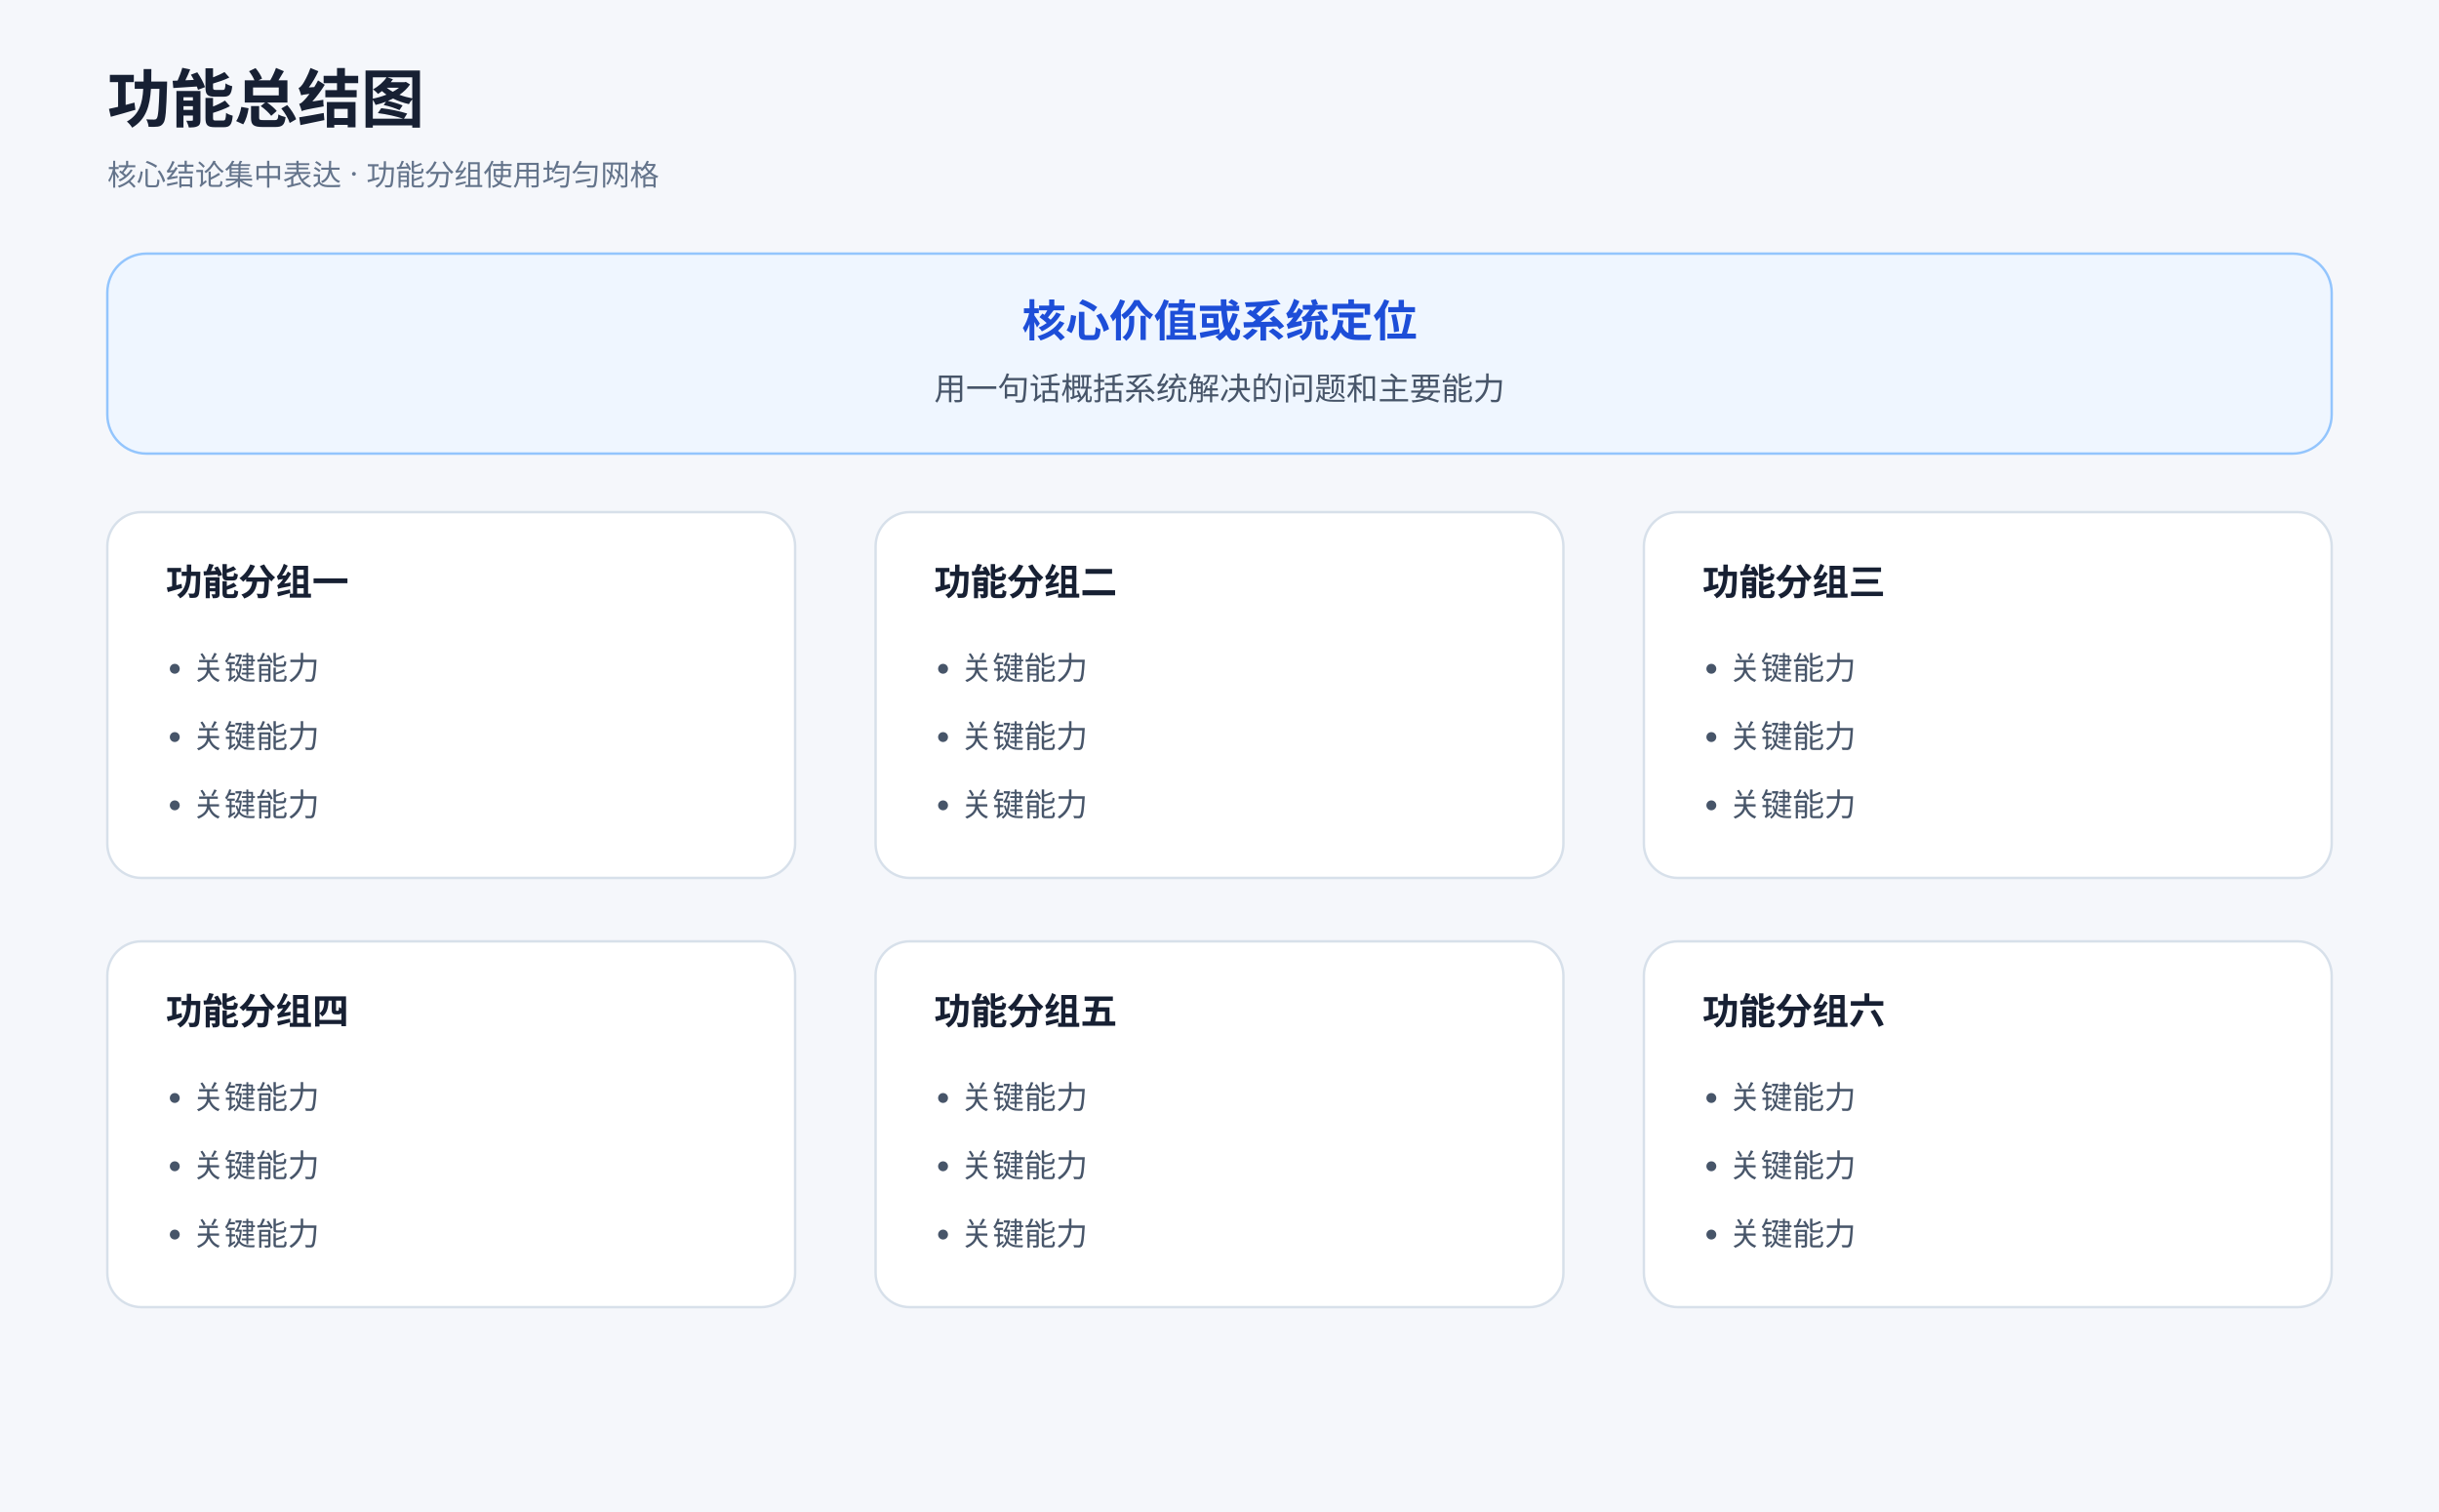
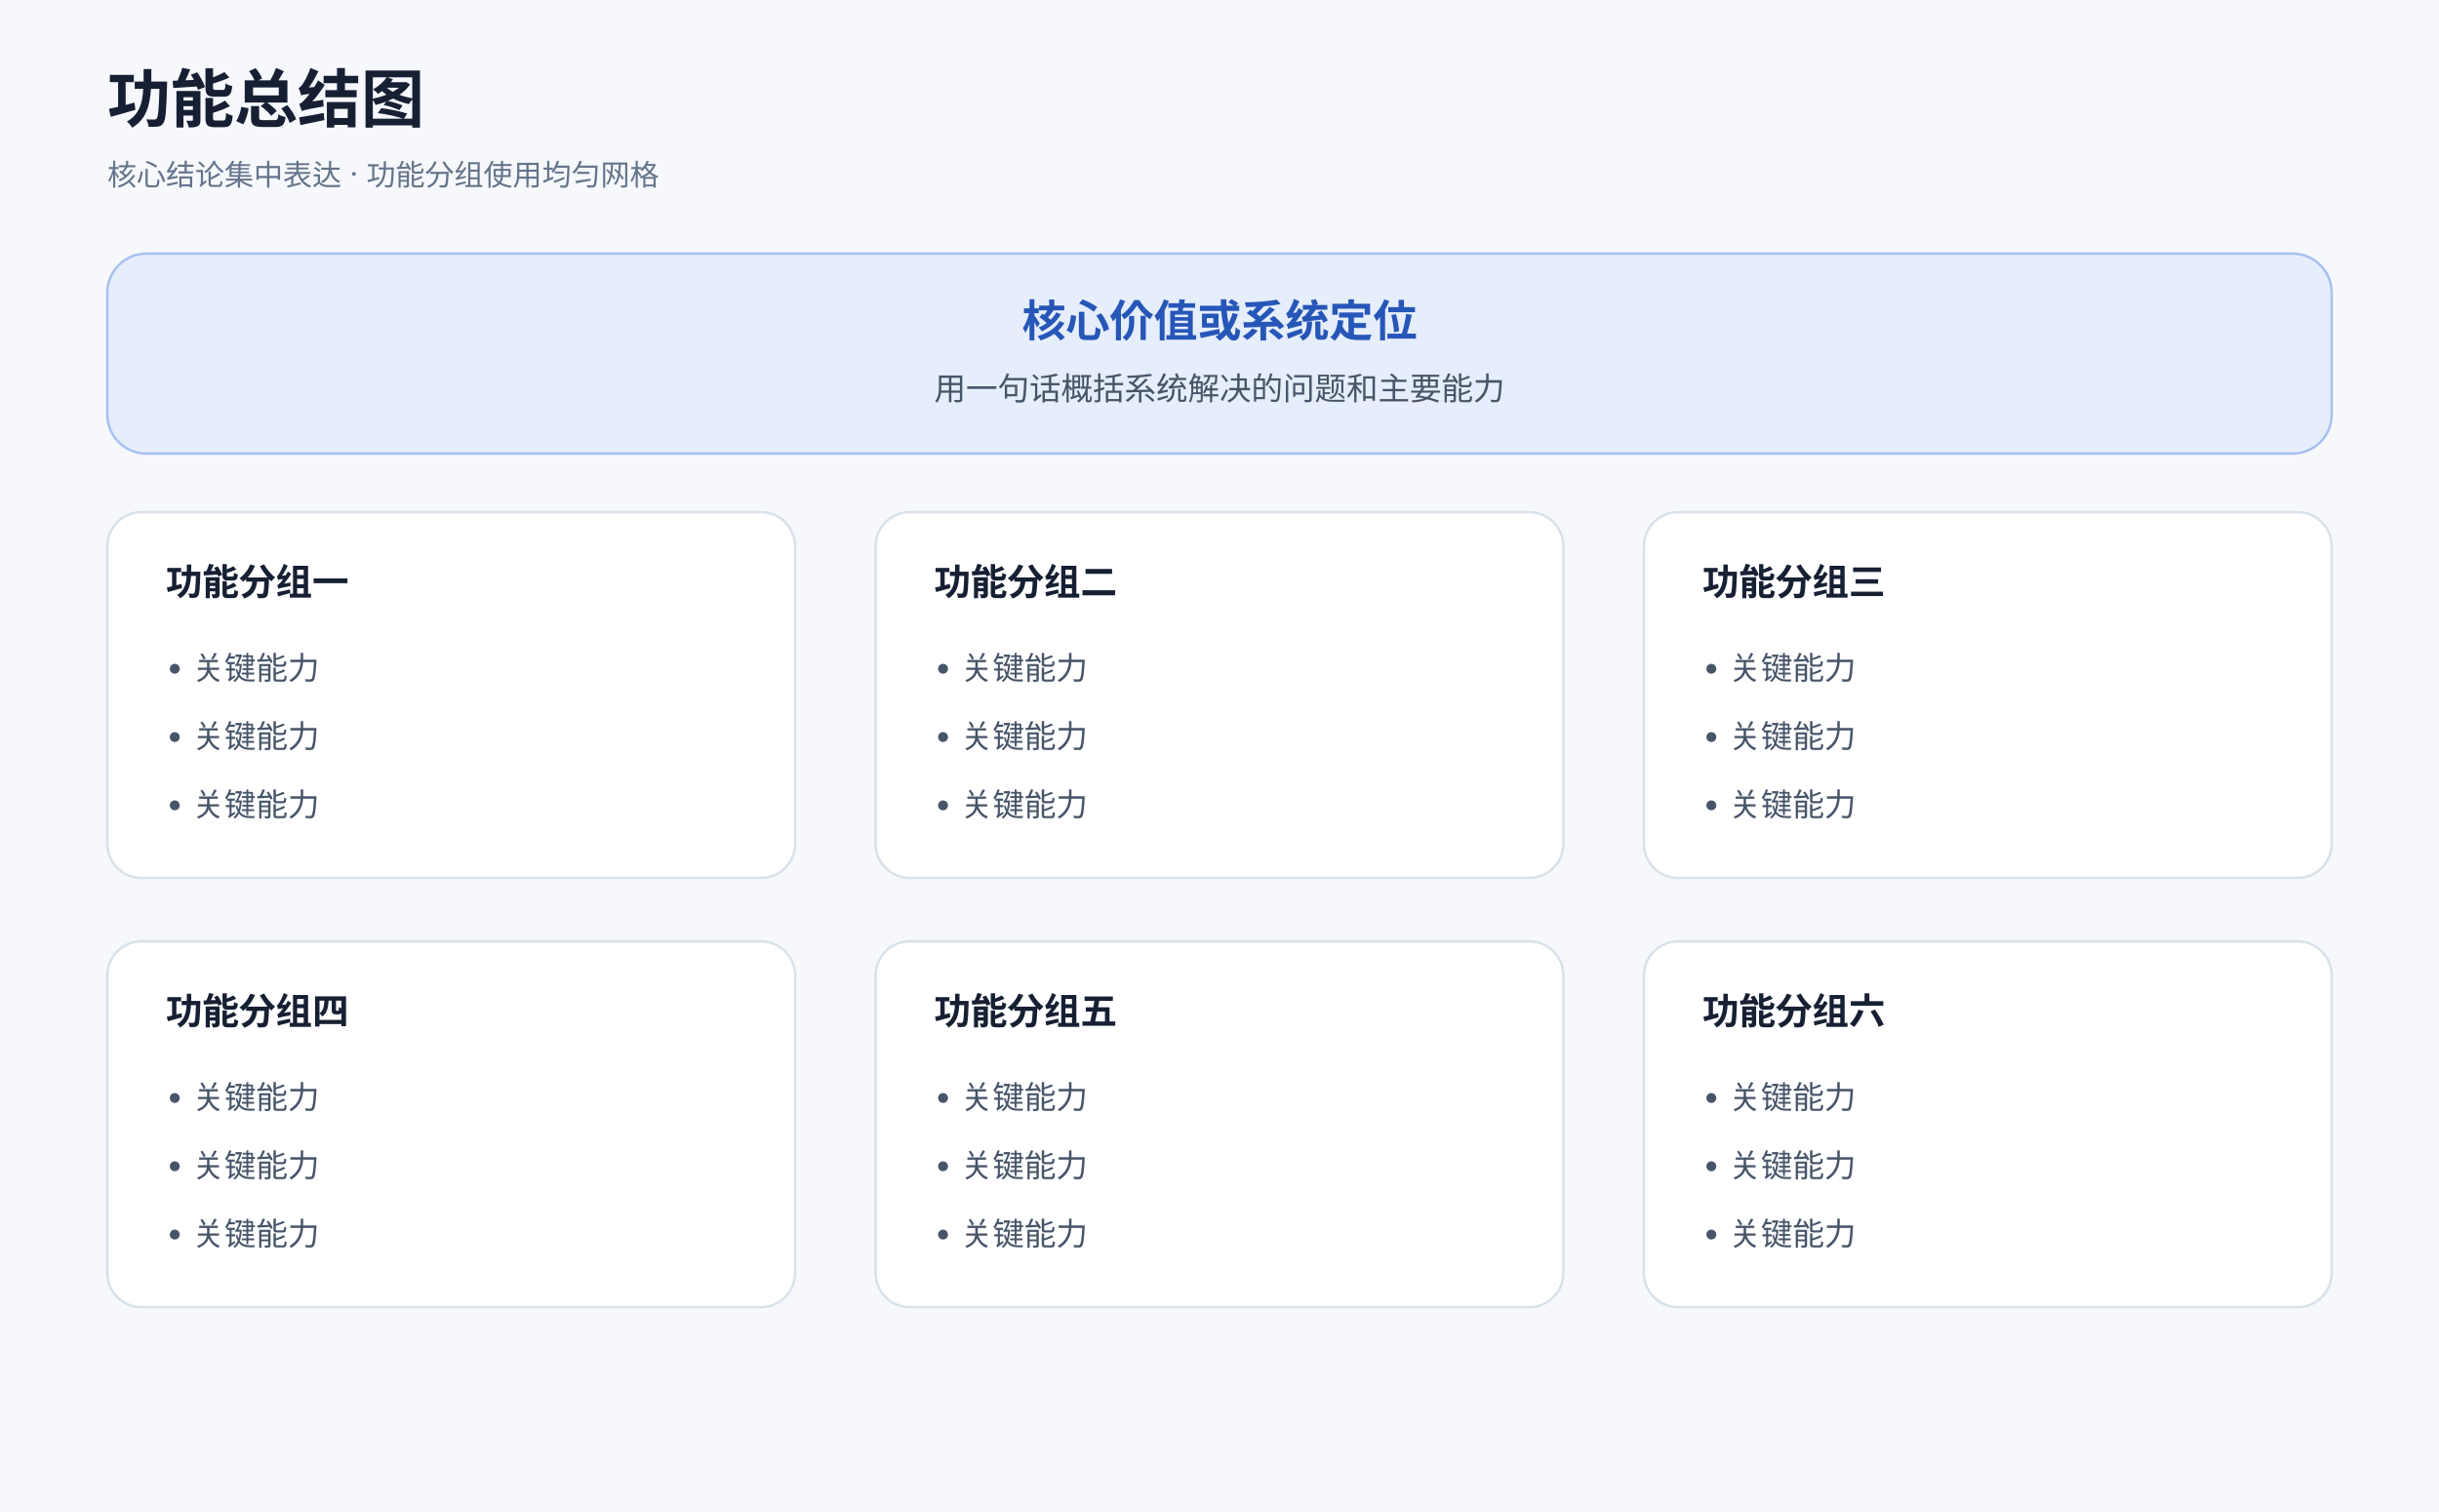
<svg xmlns="http://www.w3.org/2000/svg" width="1000" height="620" viewBox="0 0 1000 620" role="img" aria-labelledby="title desc" font-family="Inter, Noto Sans SC, Microsoft YaHei, Arial, sans-serif">
-   <rect width="1000" height="620" fill="#F5F7FB" />
+   <rect width="1000" height="620" fill="#F6F8FB" />
  <text x="44" y="50" font-size="26" font-weight="700" fill="#172033">功能总结图</text>
  <text x="44" y="76" font-size="12" fill="#64748B">核心结论集中表达 · 功能分组使用均匀网格</text>
-   <rect x="44" y="104" width="912" height="82" rx="16" fill="#EFF6FF" stroke="#93C5FD" />
-   <text x="500" y="138" font-size="18" font-weight="700" fill="#1D4ED8" text-anchor="middle">核心价值或系统定位</text>
+   <rect x="44" y="104" width="912" height="82" rx="16" fill="#E6EDFB" stroke="#A7C0F2" />
+   <text x="500" y="138" font-size="18" font-weight="700" fill="#2656B8" text-anchor="middle">核心价值或系统定位</text>
  <text x="500" y="164" font-size="13" fill="#475569" text-anchor="middle">用一句话概括系统解决的问题和主要能力</text>
-   <g fill="#FFFFFF" stroke="#D7E0EA">
+   <g fill="#FFFFFF" stroke="#D8E1EA">
    <rect id="sum1" data-role="node" x="44" y="210" width="282" height="150" rx="14" />
    <rect id="sum2" data-role="node" x="359" y="210" width="282" height="150" rx="14" />
    <rect id="sum3" data-role="node" x="674" y="210" width="282" height="150" rx="14" />
    <rect id="sum4" data-role="node" x="44" y="386" width="282" height="150" rx="14" />
    <rect id="sum5" data-role="node" x="359" y="386" width="282" height="150" rx="14" />
    <rect id="sum6" data-role="node" x="674" y="386" width="282" height="150" rx="14" />
  </g>
  <g fill="#172033" font-size="15" font-weight="700">
    <text x="68" y="244">功能分组一</text>
    <text x="383" y="244">功能分组二</text>
    <text x="698" y="244">功能分组三</text>
    <text x="68" y="420">功能分组四</text>
    <text x="383" y="420">功能分组五</text>
    <text x="698" y="420">功能分组六</text>
  </g>
  <g fill="#475569" font-size="13">
    <text x="68" y="278">• 关键能力</text>
    <text x="68" y="306">• 关键能力</text>
    <text x="68" y="334">• 关键能力</text>
    <text x="383" y="278">• 关键能力</text>
    <text x="383" y="306">• 关键能力</text>
    <text x="383" y="334">• 关键能力</text>
    <text x="698" y="278">• 关键能力</text>
    <text x="698" y="306">• 关键能力</text>
    <text x="698" y="334">• 关键能力</text>
    <text x="68" y="454">• 关键能力</text>
    <text x="68" y="482">• 关键能力</text>
    <text x="68" y="510">• 关键能力</text>
    <text x="383" y="454">• 关键能力</text>
    <text x="383" y="482">• 关键能力</text>
    <text x="383" y="510">• 关键能力</text>
    <text x="698" y="454">• 关键能力</text>
    <text x="698" y="482">• 关键能力</text>
    <text x="698" y="510">• 关键能力</text>
  </g>
</svg>
